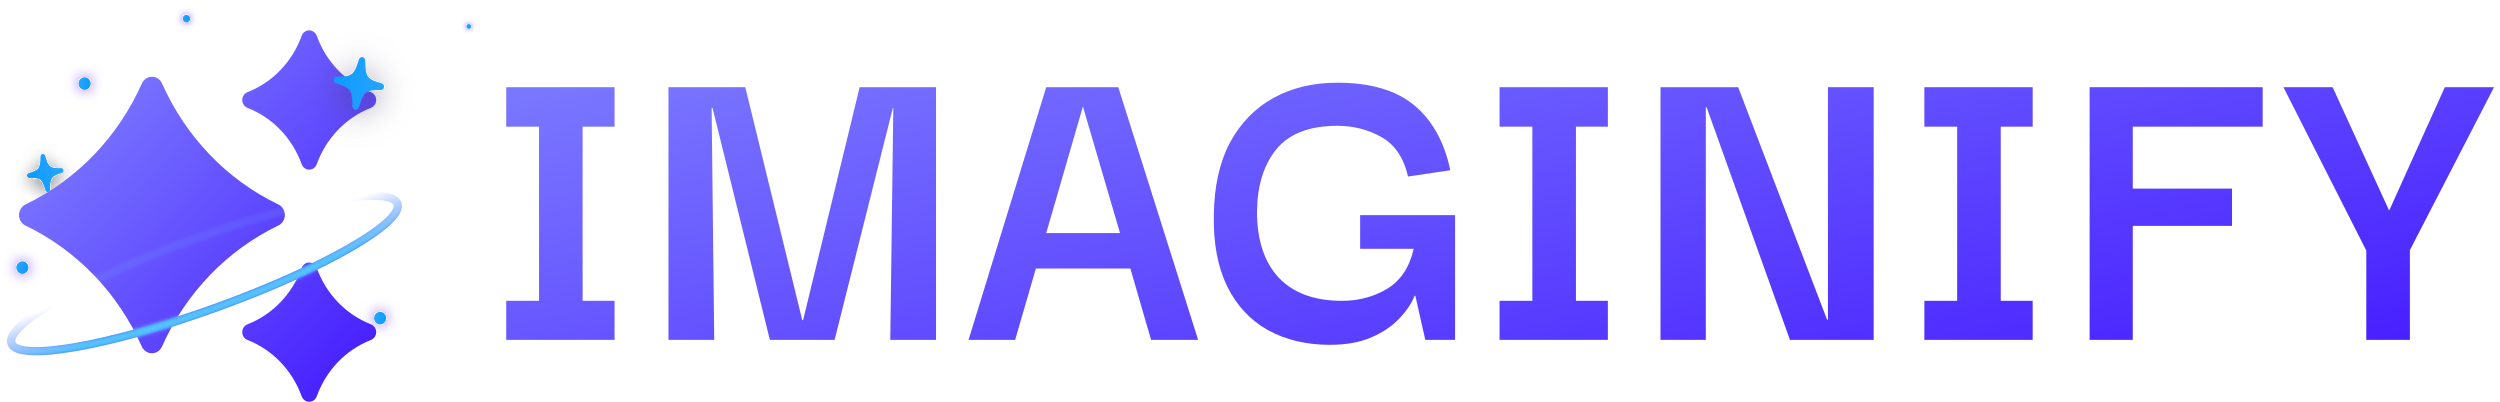
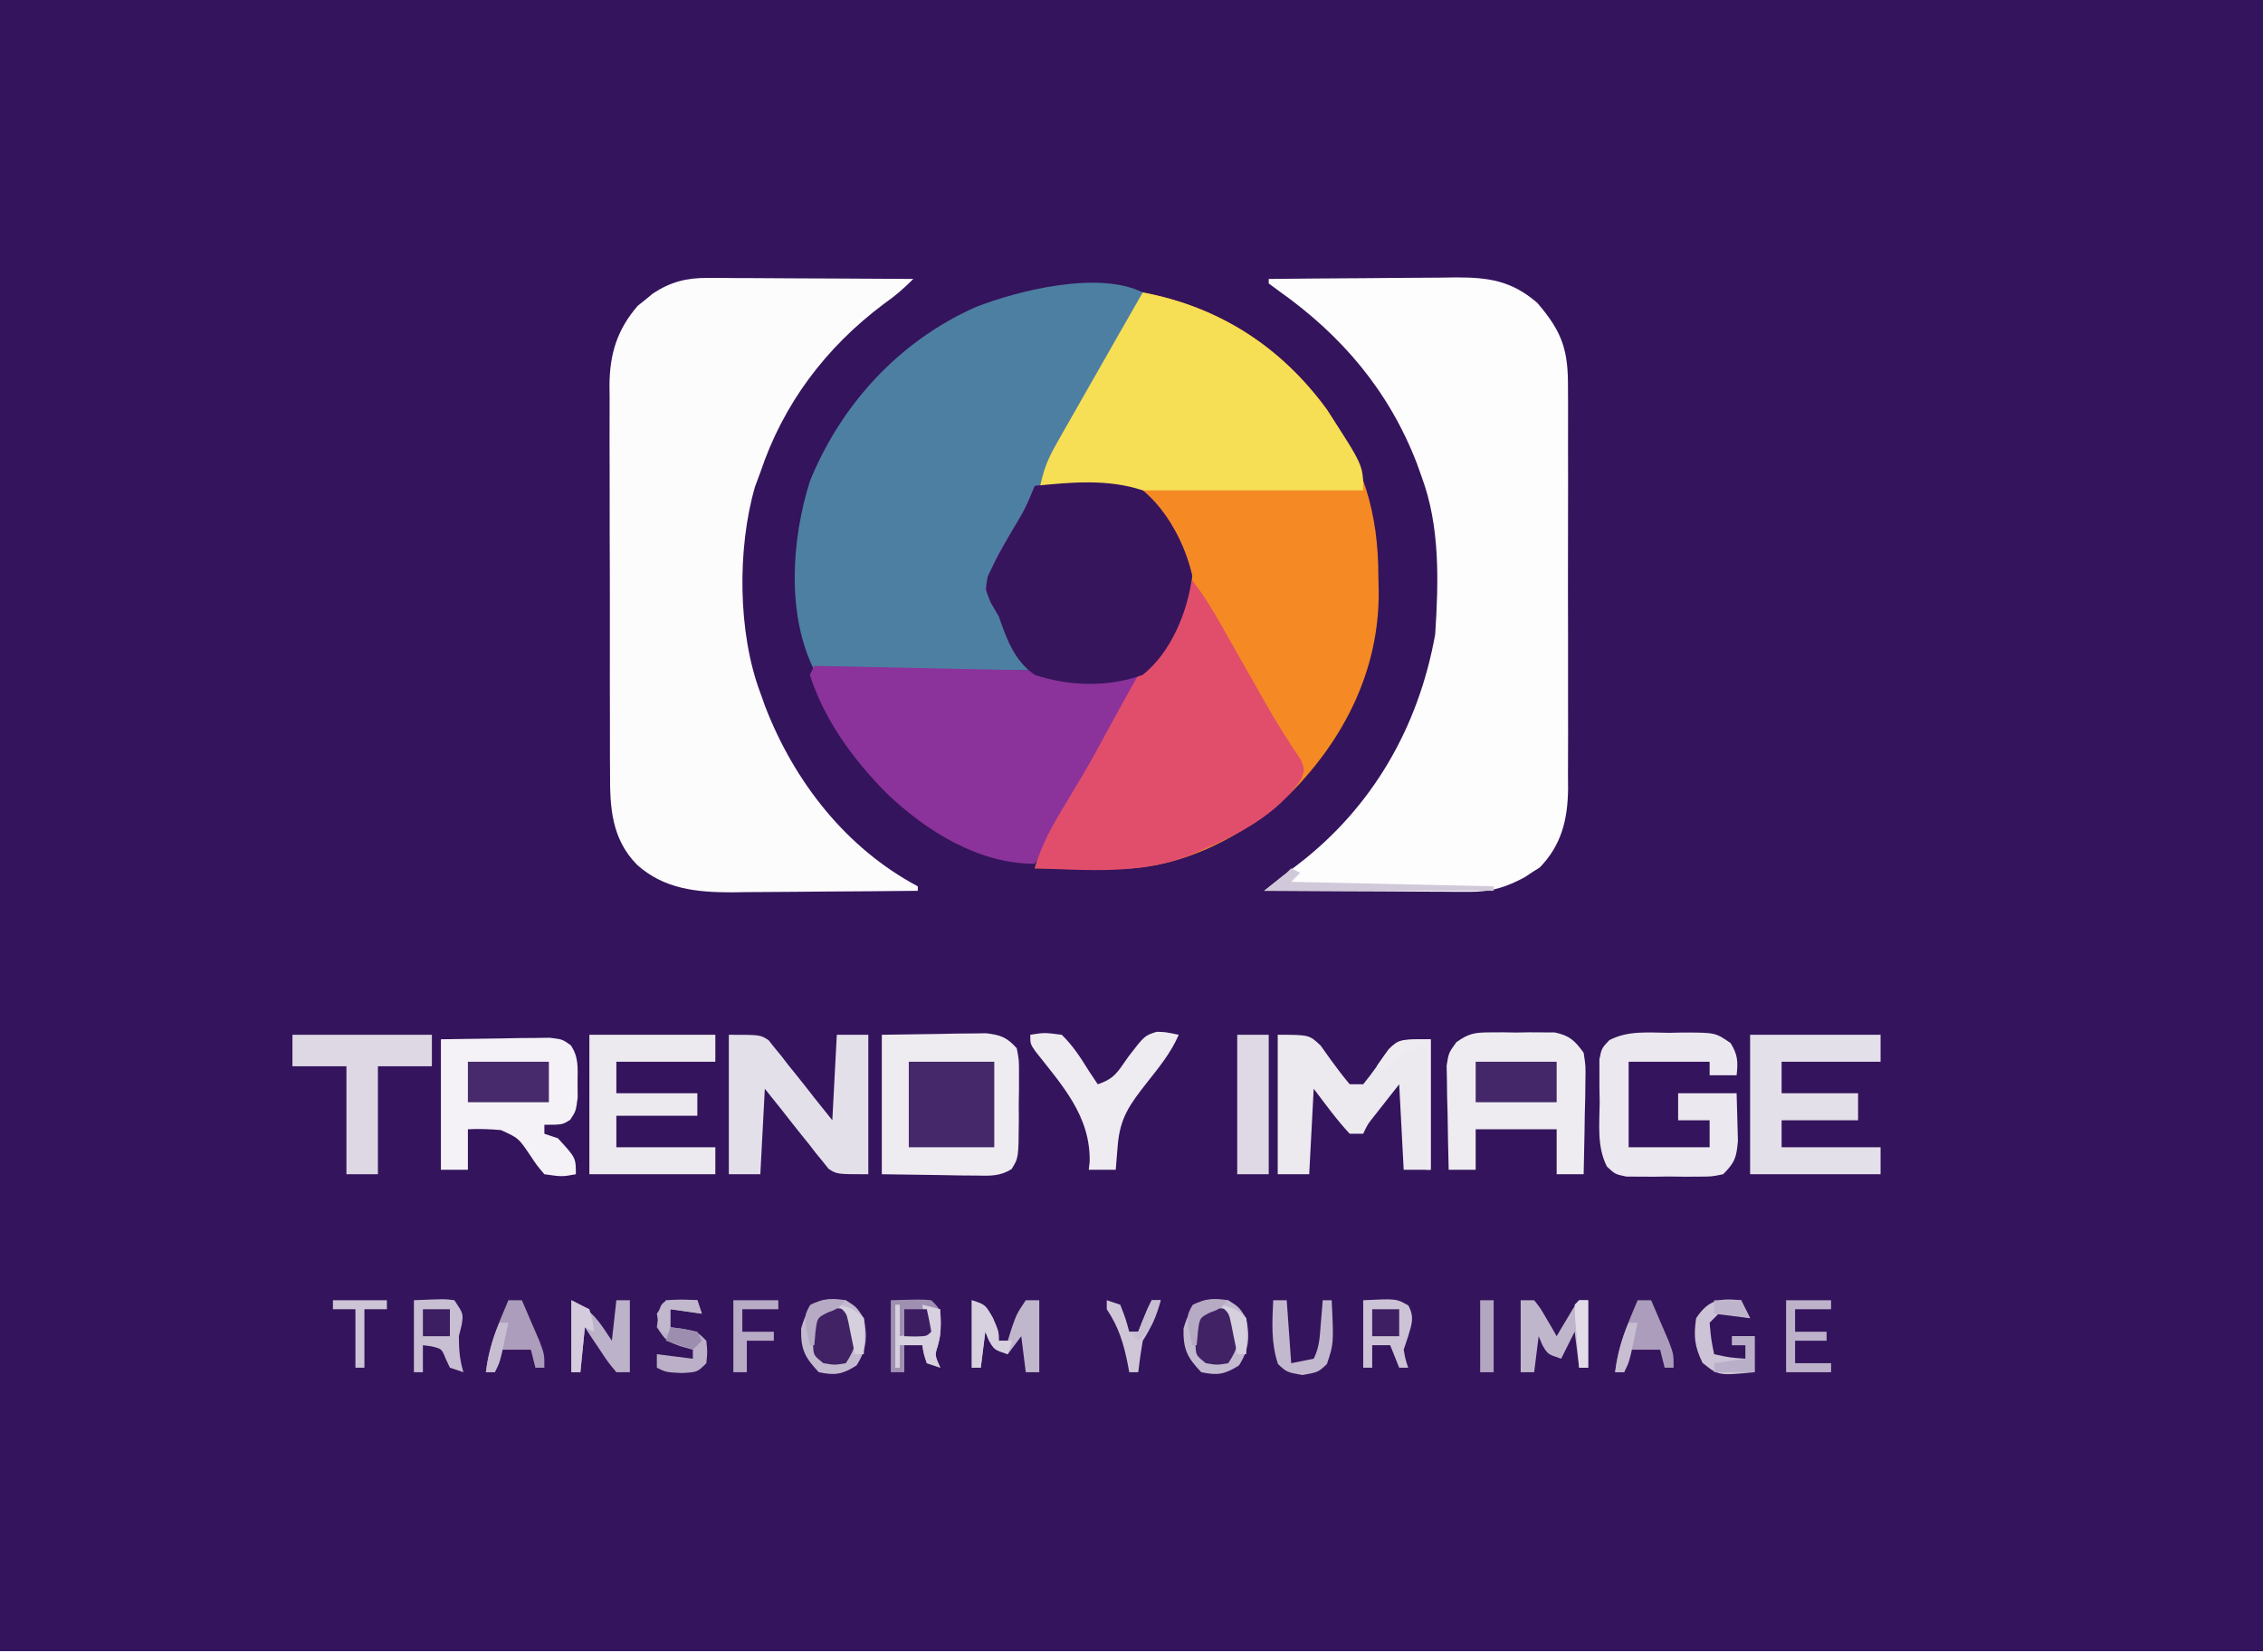
- <svg xmlns="http://www.w3.org/2000/svg" width="168" height="27" viewBox="0 0 168 27" fill="none">
-   <path d="M41.298 20.216V22.84H34.019V20.216H36.223V8.514H34.019V5.86H41.298V8.514H39.152V20.216H41.298ZM44.921 22.84V5.86H50.083L53.911 21.513H53.969L57.768 5.86H62.901V22.84H59.827L60.03 7.247H60.001L56.086 22.84H51.736L47.879 7.247H47.821L47.995 22.84H44.921ZM65.086 22.84L70.306 5.86H75.149L80.514 22.84H77.353L75.961 18.045H69.61L68.218 22.84H65.086ZM72.771 7.157L70.306 15.662H75.265L72.771 7.157ZM89.371 23.172C87.786 23.172 86.394 22.84 85.195 22.177C84.016 21.513 83.107 20.538 82.469 19.251C81.831 17.944 81.532 16.346 81.57 14.456C81.59 12.545 81.947 10.927 82.643 9.6C83.359 8.273 84.335 7.267 85.572 6.584C86.81 5.9 88.24 5.558 89.864 5.558C92.088 5.558 93.808 6.061 95.026 7.066C96.244 8.072 97.056 9.529 97.462 11.44L94.62 11.862C94.33 10.595 93.731 9.71 92.822 9.208C91.933 8.705 90.947 8.454 89.864 8.454C88.008 8.454 86.645 8.976 85.775 10.022C84.925 11.068 84.49 12.465 84.47 14.214C84.47 16.145 84.963 17.632 85.949 18.678C86.935 19.703 88.347 20.216 90.183 20.216C91.305 20.216 92.32 19.945 93.228 19.402C94.137 18.839 94.727 17.944 94.997 16.718H91.401V14.456H97.781V22.84H95.78L95.113 19.884H95.055C94.862 20.387 94.523 20.89 94.04 21.392C93.576 21.895 92.958 22.317 92.184 22.659C91.411 23.001 90.473 23.172 89.371 23.172ZM108.049 20.216V22.84H100.77V20.216H102.974V8.514H100.77V5.86H108.049V8.514H105.903V20.216H108.049ZM122.837 5.86H125.911V22.84H120.285L114.688 7.217H114.63V22.84H111.585V5.86H116.805L122.779 21.483H122.837V5.86ZM136.596 20.216V22.84H129.317V20.216H131.521V8.514H129.317V5.86H136.596V8.514H134.45V20.216H136.596ZM143.322 22.84H140.422V5.86H152.051V8.514H143.322V12.676H149.992V15.179H143.322V22.84ZM159.015 22.84V16.838L153.447 5.86H156.753L160.552 14.154L164.293 5.86H167.599L161.944 16.808V22.84H159.015Z" fill="url(#paint0_linear_2164_2166)" />
-   <g filter="url(#filter0_d_2164_2166)">
-     <path d="M31.499 1.941C31.585 1.941 31.655 1.868 31.655 1.778C31.655 1.688 31.585 1.615 31.499 1.615C31.412 1.615 31.342 1.688 31.342 1.778C31.342 1.868 31.412 1.941 31.499 1.941Z" fill="url(#paint1_linear_2164_2166)" />
-   </g>
-   <g filter="url(#filter1_d_2164_2166)">
-     <path d="M5.684 6.038C5.909 6.038 6.09 5.849 6.09 5.616C6.09 5.383 5.909 5.193 5.684 5.193C5.46 5.193 5.278 5.383 5.278 5.616C5.278 5.849 5.46 6.038 5.684 6.038Z" fill="url(#paint2_linear_2164_2166)" />
-   </g>
-   <g filter="url(#filter2_d_2164_2166)">
-     <path d="M1.502 18.406C1.726 18.406 1.908 18.217 1.908 17.984C1.908 17.751 1.726 17.562 1.502 17.562C1.278 17.562 1.096 17.751 1.096 17.984C1.096 18.217 1.278 18.406 1.502 18.406Z" fill="url(#paint3_linear_2164_2166)" />
-   </g>
-   <g filter="url(#filter3_d_2164_2166)">
-     <path d="M25.543 21.802C25.767 21.802 25.949 21.613 25.949 21.379C25.949 21.146 25.767 20.957 25.543 20.957C25.319 20.957 25.137 21.146 25.137 21.379C25.137 21.613 25.319 21.802 25.543 21.802Z" fill="url(#paint4_linear_2164_2166)" />
-   </g>
-   <g filter="url(#filter4_d_2164_2166)">
-     <path d="M6.528 14.652C6.614 14.652 6.684 14.579 6.684 14.489C6.684 14.399 6.614 14.326 6.528 14.326C6.441 14.326 6.371 14.399 6.371 14.489C6.371 14.579 6.441 14.652 6.528 14.652Z" fill="url(#paint5_linear_2164_2166)" />
-   </g>
-   <g filter="url(#filter5_d_2164_2166)">
-     <path d="M12.524 1.512C12.66 1.512 12.77 1.397 12.77 1.256C12.77 1.115 12.66 1 12.524 1C12.388 1 12.278 1.115 12.278 1.256C12.278 1.397 12.388 1.512 12.524 1.512Z" fill="url(#paint6_linear_2164_2166)" />
-   </g>
-   <g filter="url(#filter6_d_2164_2166)">
-     <path d="M3.228 12.906C3.148 12.919 3.073 12.868 3.049 12.783C2.828 12.029 2.711 11.937 1.985 11.965C1.902 11.967 1.828 11.906 1.816 11.823C1.804 11.739 1.856 11.659 1.936 11.634C2.63 11.42 2.705 11.316 2.722 10.526C2.724 10.438 2.779 10.367 2.857 10.354C2.939 10.342 3.012 10.393 3.038 10.477C3.257 11.231 3.374 11.322 4.099 11.295C4.185 11.293 4.257 11.352 4.269 11.438C4.281 11.521 4.231 11.6 4.149 11.626C3.454 11.842 3.38 11.945 3.365 12.735C3.361 12.824 3.305 12.894 3.228 12.906Z" fill="url(#paint7_linear_2164_2166)" />
-   </g>
-   <path d="M16.63 6.194C16.419 6.276 16.278 6.486 16.278 6.72C16.278 6.954 16.419 7.164 16.63 7.247C18.313 7.903 19.641 9.284 20.272 11.034C20.352 11.254 20.553 11.4 20.778 11.4C21.003 11.4 21.205 11.254 21.285 11.034C21.916 9.284 23.244 7.903 24.927 7.247C25.138 7.164 25.278 6.954 25.278 6.72C25.278 6.486 25.138 6.276 24.927 6.194C23.244 5.537 21.916 4.156 21.285 2.406C21.205 2.186 21.003 2.04 20.778 2.04C20.553 2.04 20.352 2.186 20.272 2.406C19.641 4.156 18.313 5.537 16.63 6.194ZM10.892 5.613C10.771 5.336 10.503 5.16 10.213 5.16C9.922 5.16 9.655 5.336 9.533 5.613C7.936 9.2 5.164 12.082 1.714 13.74C1.447 13.867 1.278 14.145 1.278 14.452C1.278 14.759 1.447 15.032 1.714 15.159C5.163 16.815 7.937 19.698 9.528 23.285C9.65 23.563 9.917 23.739 10.208 23.739C10.499 23.739 10.766 23.563 10.888 23.285C12.482 19.695 15.254 16.812 18.706 15.154C18.974 15.027 19.142 14.749 19.142 14.447C19.142 14.145 18.974 13.867 18.706 13.74C15.257 12.085 12.485 9.2 10.892 5.613ZM20.272 18.006C19.641 19.756 18.313 21.137 16.63 21.794C16.419 21.876 16.278 22.086 16.278 22.32C16.278 22.554 16.419 22.764 16.63 22.846C18.313 23.503 19.641 24.884 20.272 26.634C20.352 26.854 20.553 27 20.778 27C21.003 27 21.205 26.854 21.285 26.634C21.916 24.884 23.244 23.503 24.927 22.846C25.138 22.764 25.278 22.554 25.278 22.32C25.278 22.086 25.138 21.876 24.927 21.794C23.244 21.137 21.916 19.756 21.285 18.006C21.205 17.786 21.003 17.64 20.778 17.64C20.553 17.64 20.352 17.786 20.272 18.006Z" fill="url(#paint8_linear_2164_2166)" />
-   <path d="M12.972 16.086C5.808 18.673 0.343 21.799 0.766 23.067C1.19 24.334 7.341 23.264 14.505 20.677C21.669 18.089 27.133 14.964 26.71 13.696C26.287 12.428 20.136 13.498 12.972 16.086Z" stroke="url(#paint9_linear_2164_2166)" stroke-width="0.549" />
-   <g style="mix-blend-mode:screen" filter="url(#filter7_f_2164_2166)">
-     <path d="M12.972 16.085C5.808 18.673 0.343 21.799 0.766 23.066C1.19 24.334 7.341 23.264 14.505 20.677C21.669 18.089 27.133 14.963 26.71 13.696C26.287 12.428 20.136 13.498 12.972 16.085Z" stroke="url(#paint10_linear_2164_2166)" stroke-width="0.549" />
-   </g>
-   <g filter="url(#filter8_d_2164_2166)">
-     <path d="M23.872 7.362C23.762 7.345 23.683 7.247 23.684 7.126C23.679 6.038 23.559 5.869 22.591 5.606C22.479 5.575 22.405 5.463 22.421 5.348C22.437 5.232 22.536 5.149 22.652 5.148C23.65 5.152 23.789 5.046 24.113 4.009C24.149 3.894 24.248 3.823 24.357 3.839C24.469 3.856 24.547 3.954 24.549 4.076C24.551 5.161 24.67 5.33 25.637 5.593C25.752 5.627 25.825 5.735 25.808 5.853C25.793 5.968 25.696 6.051 25.577 6.051C24.577 6.05 24.441 6.155 24.119 7.192C24.08 7.308 23.979 7.378 23.872 7.362Z" fill="url(#paint11_linear_2164_2166)" />
-   </g>
-   <defs>
-     <filter id="filter0_d_2164_2166" x="31.001" y="1.274" width="0.996" height="1.009" filterUnits="userSpaceOnUse" color-interpolation-filters="sRGB">
-       <feFlood flood-opacity="0" result="BackgroundImageFix" />
-       <feColorMatrix in="SourceAlpha" type="matrix" values="0 0 0 0 0 0 0 0 0 0 0 0 0 0 0 0 0 0 127 0" result="hardAlpha" />
-       <feOffset />
-       <feGaussianBlur stdDeviation="0.171" />
-       <feComposite in2="hardAlpha" operator="out" />
-       <feColorMatrix type="matrix" values="0 0 0 0 0.592 0 0 0 0 0.392 0 0 0 0 1 0 0 0 1 0" />
-       <feBlend mode="normal" in2="BackgroundImageFix" result="effect1_dropShadow_2164_2166" />
-       <feBlend mode="normal" in="SourceGraphic" in2="effect1_dropShadow_2164_2166" result="shape" />
-     </filter>
-     <filter id="filter1_d_2164_2166" x="4.392" y="4.308" width="2.584" height="2.616" filterUnits="userSpaceOnUse" color-interpolation-filters="sRGB">
-       <feFlood flood-opacity="0" result="BackgroundImageFix" />
-       <feColorMatrix in="SourceAlpha" type="matrix" values="0 0 0 0 0 0 0 0 0 0 0 0 0 0 0 0 0 0 127 0" result="hardAlpha" />
-       <feOffset />
-       <feGaussianBlur stdDeviation="0.443" />
-       <feComposite in2="hardAlpha" operator="out" />
-       <feColorMatrix type="matrix" values="0 0 0 0 0.592 0 0 0 0 0.392 0 0 0 0 1 0 0 0 1 0" />
-       <feBlend mode="normal" in2="BackgroundImageFix" result="effect1_dropShadow_2164_2166" />
-       <feBlend mode="normal" in="SourceGraphic" in2="effect1_dropShadow_2164_2166" result="shape" />
-     </filter>
-     <filter id="filter2_d_2164_2166" x="0.21" y="16.676" width="2.584" height="2.616" filterUnits="userSpaceOnUse" color-interpolation-filters="sRGB">
-       <feFlood flood-opacity="0" result="BackgroundImageFix" />
-       <feColorMatrix in="SourceAlpha" type="matrix" values="0 0 0 0 0 0 0 0 0 0 0 0 0 0 0 0 0 0 127 0" result="hardAlpha" />
-       <feOffset />
-       <feGaussianBlur stdDeviation="0.443" />
-       <feComposite in2="hardAlpha" operator="out" />
-       <feColorMatrix type="matrix" values="0 0 0 0 0.592 0 0 0 0 0.392 0 0 0 0 1 0 0 0 1 0" />
-       <feBlend mode="normal" in2="BackgroundImageFix" result="effect1_dropShadow_2164_2166" />
-       <feBlend mode="normal" in="SourceGraphic" in2="effect1_dropShadow_2164_2166" result="shape" />
-     </filter>
-     <filter id="filter3_d_2164_2166" x="24.251" y="20.071" width="2.584" height="2.616" filterUnits="userSpaceOnUse" color-interpolation-filters="sRGB">
-       <feFlood flood-opacity="0" result="BackgroundImageFix" />
-       <feColorMatrix in="SourceAlpha" type="matrix" values="0 0 0 0 0 0 0 0 0 0 0 0 0 0 0 0 0 0 127 0" result="hardAlpha" />
-       <feOffset />
-       <feGaussianBlur stdDeviation="0.443" />
-       <feComposite in2="hardAlpha" operator="out" />
-       <feColorMatrix type="matrix" values="0 0 0 0 0.592 0 0 0 0 0.392 0 0 0 0 1 0 0 0 1 0" />
-       <feBlend mode="normal" in2="BackgroundImageFix" result="effect1_dropShadow_2164_2166" />
-       <feBlend mode="normal" in="SourceGraphic" in2="effect1_dropShadow_2164_2166" result="shape" />
-     </filter>
-     <filter id="filter4_d_2164_2166" x="6.03" y="13.984" width="0.996" height="1.009" filterUnits="userSpaceOnUse" color-interpolation-filters="sRGB">
-       <feFlood flood-opacity="0" result="BackgroundImageFix" />
-       <feColorMatrix in="SourceAlpha" type="matrix" values="0 0 0 0 0 0 0 0 0 0 0 0 0 0 0 0 0 0 127 0" result="hardAlpha" />
-       <feOffset />
-       <feGaussianBlur stdDeviation="0.171" />
-       <feComposite in2="hardAlpha" operator="out" />
-       <feColorMatrix type="matrix" values="0 0 0 0 0.592 0 0 0 0 0.392 0 0 0 0 1 0 0 0 1 0" />
-       <feBlend mode="normal" in2="BackgroundImageFix" result="effect1_dropShadow_2164_2166" />
-       <feBlend mode="normal" in="SourceGraphic" in2="effect1_dropShadow_2164_2166" result="shape" />
-     </filter>
-     <filter id="filter5_d_2164_2166" x="11.742" y="0.463" width="1.565" height="1.585" filterUnits="userSpaceOnUse" color-interpolation-filters="sRGB">
-       <feFlood flood-opacity="0" result="BackgroundImageFix" />
-       <feColorMatrix in="SourceAlpha" type="matrix" values="0 0 0 0 0 0 0 0 0 0 0 0 0 0 0 0 0 0 127 0" result="hardAlpha" />
-       <feOffset />
-       <feGaussianBlur stdDeviation="0.268" />
-       <feComposite in2="hardAlpha" operator="out" />
-       <feColorMatrix type="matrix" values="0 0 0 0 0.592 0 0 0 0 0.392 0 0 0 0 1 0 0 0 1 0" />
-       <feBlend mode="normal" in2="BackgroundImageFix" result="effect1_dropShadow_2164_2166" />
-       <feBlend mode="normal" in="SourceGraphic" in2="effect1_dropShadow_2164_2166" result="shape" />
-     </filter>
-     <filter id="filter6_d_2164_2166" x="0.732" y="9.553" width="4.62" height="4.719" filterUnits="userSpaceOnUse" color-interpolation-filters="sRGB">
-       <feFlood flood-opacity="0" result="BackgroundImageFix" />
-       <feColorMatrix in="SourceAlpha" type="matrix" values="0 0 0 0 0 0 0 0 0 0 0 0 0 0 0 0 0 0 127 0" result="hardAlpha" />
-       <feOffset dy="0.282" />
-       <feGaussianBlur stdDeviation="0.541" />
-       <feComposite in2="hardAlpha" operator="out" />
-       <feColorMatrix type="matrix" values="0 0 0 0 0.221 0 0 0 0 0.21 0 0 0 0 0.242 0 0 0 0.6 0" />
-       <feBlend mode="normal" in2="BackgroundImageFix" result="effect1_dropShadow_2164_2166" />
-       <feBlend mode="normal" in="SourceGraphic" in2="effect1_dropShadow_2164_2166" result="shape" />
-     </filter>
-     <filter id="filter7_f_2164_2166" x="0.216" y="12.631" width="27.044" height="11.499" filterUnits="userSpaceOnUse" color-interpolation-filters="sRGB">
-       <feFlood flood-opacity="0" result="BackgroundImageFix" />
-       <feBlend mode="normal" in="SourceGraphic" in2="BackgroundImageFix" result="shape" />
-       <feGaussianBlur stdDeviation="0.127" result="effect1_foregroundBlur_2164_2166" />
-     </filter>
-     <filter id="filter8_d_2164_2166" x="20.288" y="2.261" width="7.653" height="7.788" filterUnits="userSpaceOnUse" color-interpolation-filters="sRGB">
-       <feFlood flood-opacity="0" result="BackgroundImageFix" />
-       <feColorMatrix in="SourceAlpha" type="matrix" values="0 0 0 0 0 0 0 0 0 0 0 0 0 0 0 0 0 0 127 0" result="hardAlpha" />
-       <feOffset dy="0.555" />
-       <feGaussianBlur stdDeviation="1.065" />
-       <feComposite in2="hardAlpha" operator="out" />
-       <feColorMatrix type="matrix" values="0 0 0 0 0.297 0 0 0 0 0.244 0 0 0 0 0.404 0 0 0 0.6 0" />
-       <feBlend mode="normal" in2="BackgroundImageFix" result="effect1_dropShadow_2164_2166" />
-       <feBlend mode="normal" in="SourceGraphic" in2="effect1_dropShadow_2164_2166" result="shape" />
-     </filter>
-     <linearGradient id="paint0_linear_2164_2166" x1="32.279" y1="-4.2" x2="45.114" y2="53.252" gradientUnits="userSpaceOnUse">
-       <stop stop-color="#868CFF" />
-       <stop offset="1" stop-color="#4318FF" />
-     </linearGradient>
-     <linearGradient id="paint1_linear_2164_2166" x1="31.352" y1="1.761" x2="31.663" y2="1.768" gradientUnits="userSpaceOnUse">
-       <stop stop-color="#26A4FF" />
-       <stop offset="1" stop-color="#0D9AFF" />
-     </linearGradient>
-     <linearGradient id="paint2_linear_2164_2166" x1="5.302" y1="5.572" x2="6.11" y2="5.588" gradientUnits="userSpaceOnUse">
-       <stop stop-color="#26A4FF" />
-       <stop offset="1" stop-color="#0D9AFF" />
-     </linearGradient>
-     <linearGradient id="paint3_linear_2164_2166" x1="1.12" y1="17.94" x2="1.928" y2="17.957" gradientUnits="userSpaceOnUse">
-       <stop stop-color="#26A4FF" />
-       <stop offset="1" stop-color="#0D9AFF" />
-     </linearGradient>
-     <linearGradient id="paint4_linear_2164_2166" x1="25.161" y1="21.336" x2="25.968" y2="21.352" gradientUnits="userSpaceOnUse">
-       <stop stop-color="#26A4FF" />
-       <stop offset="1" stop-color="#0D9AFF" />
-     </linearGradient>
-     <linearGradient id="paint5_linear_2164_2166" x1="6.38" y1="14.472" x2="6.692" y2="14.478" gradientUnits="userSpaceOnUse">
-       <stop stop-color="#26A4FF" />
-       <stop offset="1" stop-color="#0D9AFF" />
-     </linearGradient>
-     <linearGradient id="paint6_linear_2164_2166" x1="12.293" y1="1.229" x2="12.782" y2="1.239" gradientUnits="userSpaceOnUse">
-       <stop stop-color="#26A4FF" />
-       <stop offset="1" stop-color="#0D9AFF" />
-     </linearGradient>
-     <linearGradient id="paint7_linear_2164_2166" x1="4.177" y1="11.317" x2="1.741" y2="11.721" gradientUnits="userSpaceOnUse">
-       <stop stop-color="#26A4FF" />
-       <stop offset="1" stop-color="#0D9AFF" />
-     </linearGradient>
-     <linearGradient id="paint8_linear_2164_2166" x1="1.278" y1="2.04" x2="26.219" y2="26.022" gradientUnits="userSpaceOnUse">
-       <stop stop-color="#868CFF" />
-       <stop offset="1" stop-color="#4318FF" />
-     </linearGradient>
-     <linearGradient id="paint9_linear_2164_2166" x1="1.183" y1="24.803" x2="0.114" y2="21.789" gradientUnits="userSpaceOnUse">
-       <stop stop-color="#3F5FFF" />
-       <stop offset="1" stop-color="#3F5FFF" stop-opacity="0" />
-     </linearGradient>
-     <linearGradient id="paint10_linear_2164_2166" x1="1.183" y1="24.802" x2="0.114" y2="21.789" gradientUnits="userSpaceOnUse">
-       <stop stop-color="#1DA0FF" />
-       <stop offset="1" stop-color="#199FFF" stop-opacity="0.13" />
-     </linearGradient>
-     <linearGradient id="paint11_linear_2164_2166" x1="25.733" y1="5.656" x2="22.352" y2="5.259" gradientUnits="userSpaceOnUse">
-       <stop stop-color="#26A4FF" />
-       <stop offset="1" stop-color="#0D9AFF" />
-     </linearGradient>
-   </defs>
+ <svg xmlns="http://www.w3.org/2000/svg" version="1.1" width="503" height="367">
+   <path d="M0 0 C165.99 0 331.98 0 503 0 C503 121.11 503 242.22 503 367 C337.01 367 171.02 367 0 367 C0 245.89 0 124.78 0 0 Z " fill="#34145C" transform="translate(0,0)" />
+   <path d="M0 0 C16.977 3.212 30.685 12.038 40.875 25.938 C48.926 38.299 52.359 48.559 52.375 63.188 C52.399 64.343 52.424 65.499 52.449 66.689 C52.507 83.928 44.824 99.235 32.805 111.344 C22.767 120.85 8.474 128.173 -5.641 128.098 C-6.711 128.094 -7.78 128.091 -8.883 128.088 C-9.994 128.08 -11.105 128.071 -12.25 128.062 C-13.94 128.056 -13.94 128.056 -15.664 128.049 C-18.443 128.037 -21.221 128.021 -24 128 C-22.508 122.721 -20.075 118.455 -17.25 113.812 C-16.339 112.29 -15.428 110.766 -14.52 109.242 C-13.863 108.143 -13.863 108.143 -13.194 107.022 C-11.224 103.685 -9.39 100.279 -7.555 96.867 C-5.591 93.246 -3.58 89.654 -1.562 86.062 C-1.182 85.381 -0.801 84.699 -0.408 83.997 C1.393 80.787 3.221 77.608 5.168 74.484 C6.137 72.914 6.137 72.914 7.125 71.312 C7.705 70.401 8.285 69.49 8.883 68.551 C10.287 65.345 10.195 64.28 9 61 C7.598 58.36 6.037 55.837 4.438 53.312 C0 46.249 0 46.249 0 44 C-7.59 44 -15.18 44 -23 44 C-22.119 39.595 -21.273 37.317 -19.121 33.535 C-18.533 32.494 -17.945 31.452 -17.338 30.379 C-16.711 29.284 -16.084 28.19 -15.438 27.062 C-14.489 25.389 -14.489 25.389 -13.521 23.682 C-11.687 20.451 -9.845 17.225 -8 14 C-7.097 12.414 -6.195 10.828 -5.293 9.242 C-3.537 6.157 -1.772 3.076 0 0 Z " fill="#F58A24" transform="translate(254,65)" />
+   <path d="M0 0 C1.021 0 2.041 0 3.093 0 C4.728 0.016 4.728 0.016 6.395 0.032 C7.52 0.035 8.645 0.037 9.804 0.04 C13.391 0.051 16.977 0.077 20.563 0.102 C22.997 0.112 25.432 0.121 27.866 0.129 C33.828 0.151 39.789 0.185 45.751 0.227 C43.674 2.344 41.619 4.09 39.188 5.79 C26.334 15.418 16.85 27.956 11.751 43.227 C11.359 44.279 10.967 45.331 10.563 46.415 C6.593 60.157 6.73 78.899 11.751 92.227 C12.279 93.706 12.279 93.706 12.817 95.215 C19.25 111.924 30.811 126.769 46.751 135.227 C46.751 135.557 46.751 135.887 46.751 136.227 C39.795 136.303 32.839 136.356 25.883 136.392 C23.519 136.407 21.156 136.427 18.792 136.453 C15.384 136.49 11.976 136.507 8.567 136.52 C7.52 136.536 6.473 136.551 5.394 136.567 C-2.408 136.569 -9.606 135.839 -15.624 130.477 C-21.346 124.655 -21.69 117.697 -21.653 110.012 C-21.66 109.01 -21.667 108.007 -21.674 106.974 C-21.692 103.674 -21.689 100.375 -21.683 97.075 C-21.687 94.772 -21.693 92.47 -21.699 90.167 C-21.708 85.346 -21.705 80.526 -21.695 75.705 C-21.684 69.537 -21.704 63.369 -21.733 57.201 C-21.752 52.448 -21.751 47.694 -21.746 42.94 C-21.745 40.667 -21.751 38.393 -21.764 36.119 C-21.779 32.936 -21.768 29.754 -21.751 26.571 C-21.761 25.638 -21.77 24.706 -21.78 23.745 C-21.702 16.809 -20.08 11.507 -15.503 6.204 C-14.945 5.758 -14.387 5.312 -13.812 4.852 C-13.256 4.391 -12.701 3.929 -12.128 3.454 C-8.185 0.879 -4.68 -0.023 0 0 Z " fill="#FCFCFD" transform="translate(157.2493,61.77295)" />
+   <path d="M0 0 C6.993 -0.076 13.985 -0.129 20.978 -0.165 C23.355 -0.18 25.732 -0.2 28.11 -0.226 C31.533 -0.263 34.956 -0.28 38.379 -0.293 C39.436 -0.308 40.494 -0.324 41.584 -0.34 C48.937 -0.342 53.952 0.377 59.688 5.312 C65.331 11.871 66.589 15.898 66.518 24.376 C66.525 25.408 66.532 26.44 66.539 27.503 C66.556 30.906 66.545 34.308 66.531 37.711 C66.534 40.082 66.538 42.453 66.543 44.825 C66.549 49.793 66.54 54.76 66.521 59.729 C66.499 66.086 66.512 72.443 66.536 78.801 C66.55 83.698 66.546 88.594 66.535 93.491 C66.533 95.835 66.536 98.178 66.545 100.522 C66.555 103.803 66.54 107.083 66.518 110.365 C66.526 111.327 66.534 112.289 66.542 113.281 C66.457 120.105 65.115 125.781 60.254 130.805 C59.417 131.334 59.417 131.334 58.562 131.875 C58.007 132.244 57.451 132.612 56.879 132.992 C52.779 135.191 49.42 136.25 44.751 136.227 C43.73 136.227 42.709 136.227 41.658 136.227 C40.023 136.211 40.023 136.211 38.355 136.195 C37.231 136.192 36.106 136.19 34.947 136.187 C31.36 136.176 27.774 136.15 24.188 136.125 C21.753 136.115 19.319 136.106 16.885 136.098 C10.923 136.076 4.962 136.042 -1 136 C1.479 134.008 3.957 132.032 6.508 130.133 C23.095 117.408 33.315 99.565 37 79 C37.756 67.332 38.115 55.073 34 44 C33.648 43.013 33.296 42.025 32.934 41.008 C26.717 24.881 16.265 12.583 2.273 2.68 C1.523 2.125 0.773 1.571 0 1 C0 0.67 0 0.34 0 0 Z " fill="#FDFDFD" transform="translate(282,62)" />
+   <path d="M0 0 C-1.598 5.836 -4.53 10.696 -7.562 15.875 C-8.65 17.756 -9.737 19.638 -10.824 21.52 C-11.631 22.911 -11.631 22.911 -12.455 24.331 C-17.781 33.53 -23.015 42.74 -27.641 52.316 C-29.322 55.636 -31.266 58.761 -33.312 61.867 C-34.357 65.107 -33.328 66.923 -32 70 C-30.84 72.11 -29.63 74.194 -28.375 76.25 C-25 81.788 -25 81.788 -25 84 C-40.84 84 -56.68 84 -73 84 C-79.221 71.558 -78.065 54.928 -74 42 C-67.043 24.839 -54.078 10.775 -37.125 3.25 C-27.606 -0.469 -9.762 -4.881 0 0 Z " fill="#4D7FA2" transform="translate(254,65)" />
+   <path d="M0 0 C7.935 -0.82 16.339 -1.596 24 1 C29.496 5.509 33.448 13.084 35 20 C34.622 23.517 33.6 26.09 31.812 29.117 C31.365 29.882 30.918 30.646 30.458 31.433 C29.736 32.642 29.736 32.642 29 33.875 C28.507 34.715 28.013 35.555 27.505 36.42 C24.811 40.996 22.07 45.542 19.314 50.081 C18.756 51 18.756 51 18.188 51.938 C17.818 52.546 17.448 53.155 17.067 53.782 C14.289 58.401 11.896 63.144 9.551 67.992 C6.698 73.525 3.337 78.749 0 84 C-12.504 84 -24.16 76.725 -32.968 68.28 C-40.369 60.808 -46.74 52.102 -50 42 C-49.67 41.34 -49.34 40.68 -49 40 C-33.16 40.33 -17.32 40.66 -1 41 C-4.3 35.06 -7.6 29.12 -11 23 C-8.752 16.256 -8.752 16.256 -7.09 13.457 C-6.74 12.858 -6.39 12.259 -6.029 11.643 C-5.669 11.039 -5.309 10.435 -4.938 9.812 C-2.111 5.081 -2.111 5.081 0 0 Z " fill="#8B339A" transform="translate(230,108)" />
+   <path d="M0 0 C17.033 3.222 30.762 12.085 40.938 26.062 C49 38.433 49 38.433 49 44 C25.24 44 1.48 44 -23 44 C-22.119 39.595 -21.273 37.317 -19.121 33.535 C-18.533 32.494 -17.945 31.452 -17.338 30.379 C-16.711 29.284 -16.084 28.19 -15.438 27.062 C-14.489 25.389 -14.489 25.389 -13.521 23.682 C-11.687 20.451 -9.845 17.225 -8 14 C-7.097 12.414 -6.195 10.828 -5.293 9.242 C-3.537 6.157 -1.772 3.076 0 0 Z " fill="#F6DE55" transform="translate(254,65)" />
+   <path d="M0 0 C2.543 3.218 4.562 6.598 6.582 10.164 C6.919 10.756 7.255 11.348 7.602 11.958 C8.675 13.846 9.744 15.735 10.812 17.625 C11.868 19.487 12.924 21.349 13.981 23.21 C14.67 24.424 15.357 25.638 16.041 26.854 C18.574 31.332 21.298 35.659 24.171 39.927 C25 42 25 42 24.257 44.151 C18.933 51.984 10.497 56.41 2 60 C1.072 60.415 0.144 60.83 -0.812 61.258 C-11.761 65.422 -23.475 64.366 -35 64 C-33.508 58.721 -31.075 54.455 -28.25 49.812 C-27.339 48.29 -26.428 46.766 -25.52 45.242 C-25.082 44.51 -24.645 43.777 -24.194 43.022 C-22.222 39.683 -20.388 36.274 -18.551 32.859 C-12.555 21.804 -6.256 10.91 0 0 Z " fill="#E14E6B" transform="translate(265,129)" />
+   <path d="M0 0 C7.935 -0.82 16.339 -1.596 24 1 C29.496 5.509 33.448 13.084 35 20 C34.001 27.921 30.345 36.95 24 42 C16.454 44.779 7.589 44.559 0 42 C-4.555 38.878 -6.233 34.054 -8 29 C-8.592 27.992 -9.183 26.984 -9.793 25.945 C-11 23 -11 23 -10.441 20.074 C-8.78 16.531 -6.941 13.171 -4.938 9.812 C-2.111 5.081 -2.111 5.081 0 0 Z " fill="#36155C" transform="translate(230,108)" />
+   <path d="M0 0 C6.311 -0.093 6.311 -0.093 12.75 -0.188 C14.731 -0.228 14.731 -0.228 16.753 -0.27 C18.322 -0.282 18.322 -0.282 19.922 -0.293 C20.99 -0.309 22.058 -0.324 23.159 -0.341 C26.44 0.053 27.79 0.543 30 3 C30.502 5.588 30.502 5.588 30.496 8.656 C30.497 9.761 30.497 10.866 30.498 12.004 C30.478 13.158 30.458 14.311 30.438 15.5 C30.445 16.654 30.452 17.807 30.459 18.996 C30.396 27.363 30.396 27.363 28.86 29.835 C26.139 31.539 23.991 31.338 20.801 31.293 C19.167 31.282 19.167 31.282 17.501 31.27 C16.119 31.243 14.737 31.216 13.312 31.188 C8.919 31.126 4.526 31.064 0 31 C0 20.77 0 10.54 0 0 Z " fill="#EEEBF1" transform="translate(196,230)" />
+   <path d="M0 0 C0.962 -0.005 1.923 -0.01 2.914 -0.016 C3.912 -0 4.91 0.015 5.938 0.031 C6.935 0.016 7.933 0 8.961 -0.016 C9.923 -0.01 10.884 -0.005 11.875 0 C13.188 0.007 13.188 0.007 14.527 0.014 C17.817 0.72 18.974 1.818 20.938 4.531 C21.392 7.464 21.392 7.464 21.328 10.828 C21.309 12.636 21.309 12.636 21.289 14.48 C21.256 15.735 21.222 16.989 21.188 18.281 C21.169 19.551 21.151 20.821 21.133 22.129 C21.086 25.264 21.02 28.397 20.938 31.531 C18.957 31.531 16.977 31.531 14.938 31.531 C14.938 28.231 14.938 24.931 14.938 21.531 C8.998 21.531 3.058 21.531 -3.062 21.531 C-3.062 24.501 -3.062 27.471 -3.062 30.531 C-5.043 30.531 -7.022 30.531 -9.062 30.531 C-9.179 26.281 -9.25 22.032 -9.312 17.781 C-9.346 16.575 -9.38 15.368 -9.414 14.125 C-9.427 12.965 -9.44 11.805 -9.453 10.609 C-9.474 9.541 -9.495 8.473 -9.517 7.372 C-9.062 4.531 -9.062 4.531 -7.354 2.185 C-4.658 0.24 -3.295 0.017 0 0 Z " fill="#EEECF1" transform="translate(331.0625,229.4688)" />
+   <path d="M0 0 C4.393 -0.062 8.786 -0.124 13.312 -0.188 C15.386 -0.228 15.386 -0.228 17.501 -0.27 C18.59 -0.278 19.679 -0.285 20.801 -0.293 C21.916 -0.309 23.032 -0.324 24.181 -0.341 C27 0 27 0 28.863 1.329 C30.66 3.97 30.396 6.356 30.375 9.5 C30.383 10.645 30.39 11.789 30.398 12.969 C30 16 30 16 28.727 17.906 C27 19 27 19 23 19 C23 19.66 23 20.32 23 21 C23.99 21.33 24.98 21.66 26 22 C30 26.343 30 26.343 30 30 C26.938 30.562 26.938 30.562 23 30 C21.328 28.031 21.328 28.031 19.688 25.562 C17.22 21.939 17.22 21.939 13.336 20.18 C10.859 19.963 8.482 19.875 6 20 C6 22.97 6 25.94 6 29 C4.02 29 2.04 29 0 29 C0 19.43 0 9.86 0 0 Z " fill="#F4F2F6" transform="translate(98,231)" />
+   <path d="M0 0 C7 0 7 0 8.833 1.206 C9.273 1.761 9.714 2.315 10.168 2.887 C10.919 3.8 10.919 3.8 11.686 4.732 C12.181 5.378 12.677 6.023 13.188 6.688 C13.695 7.313 14.202 7.939 14.725 8.584 C16.17 10.374 17.585 12.185 19 14 C20.32 15.65 21.64 17.3 23 19 C23.33 12.73 23.66 6.46 24 0 C26.31 0 28.62 0 31 0 C31 10.23 31 20.46 31 31 C24 31 24 31 22.167 29.794 C21.727 29.239 21.286 28.685 20.832 28.113 C20.081 27.2 20.081 27.2 19.314 26.268 C18.819 25.622 18.323 24.977 17.812 24.312 C17.305 23.687 16.798 23.061 16.275 22.416 C14.83 20.626 13.415 18.815 12 17 C10.68 15.35 9.36 13.7 8 12 C7.67 18.27 7.34 24.54 7 31 C4.69 31 2.38 31 0 31 C0 20.77 0 10.54 0 0 Z " fill="#E4E0EA" transform="translate(162,230)" />
+   <path d="M0 0 C7 0 7 0 9.547 2.406 C10.637 3.938 10.637 3.938 11.75 5.5 C13.107 7.378 14.512 9.224 16 11 C16.99 11 17.98 11 19 11 C21.056 8.497 22.845 5.862 24.672 3.188 C27 1 27 1 34 1 C34 10.57 34 20.14 34 30 C32.02 30 30.04 30 28 30 C27.505 20.595 27.505 20.595 27 11 C25.866 12.444 24.731 13.887 23.562 15.375 C22.924 16.187 22.286 16.999 21.629 17.836 C19.978 19.894 19.978 19.894 19 22 C18.01 22 17.02 22 16 22 C13.068 18.861 10.608 15.421 8 12 C7.67 18.27 7.34 24.54 7 31 C4.69 31 2.38 31 0 31 C0 20.77 0 10.54 0 0 Z " fill="#ECE9EF" transform="translate(284,230)" />
+   <path d="M0 0 C9.57 0 19.14 0 29 0 C29 1.98 29 3.96 29 6 C21.74 6 14.48 6 7 6 C7 8.31 7 10.62 7 13 C12.61 13 18.22 13 24 13 C24 14.98 24 16.96 24 19 C18.39 19 12.78 19 7 19 C7 20.98 7 22.96 7 25 C14.26 25 21.52 25 29 25 C29 26.98 29 28.96 29 31 C19.43 31 9.86 31 0 31 C0 20.77 0 10.54 0 0 Z " fill="#E4E0EA" transform="translate(389,230)" />
+   <path d="M0 0 C0.998 -0.02 1.995 -0.04 3.023 -0.061 C10.29 -0.056 10.29 -0.056 13.672 2.293 C15.27 4.873 15.332 6.454 15 9.438 C13.02 9.438 11.04 9.438 9 9.438 C9 8.447 9 7.457 9 6.438 C3.06 6.438 -2.88 6.438 -9 6.438 C-9 12.707 -9 18.977 -9 25.438 C-3.06 25.438 2.88 25.438 9 25.438 C9 23.457 9 21.477 9 19.438 C6.69 19.438 4.38 19.438 2 19.438 C2 17.457 2 15.477 2 13.438 C6.29 13.438 10.58 13.438 15 13.438 C15.081 15.687 15.139 17.937 15.188 20.188 C15.24 22.067 15.24 22.067 15.293 23.984 C14.975 27.733 14.611 28.832 12 31.438 C9.504 31.955 9.504 31.955 6.562 31.969 C5.503 31.974 4.443 31.979 3.352 31.984 C2.246 31.969 1.14 31.953 0 31.938 C-1.106 31.953 -2.212 31.968 -3.352 31.984 C-4.411 31.979 -5.471 31.974 -6.562 31.969 C-8.018 31.962 -8.018 31.962 -9.504 31.955 C-12 31.438 -12 31.438 -13.813 29.75 C-16.109 25.277 -15.469 20.3 -15.438 15.375 C-15.457 14.273 -15.477 13.172 -15.498 12.037 C-15.497 10.454 -15.497 10.454 -15.496 8.84 C-15.498 7.876 -15.5 6.911 -15.502 5.918 C-15 3.438 -15 3.438 -13.285 1.627 C-9.088 -0.557 -4.637 -0.033 0 0 Z " fill="#EBE8EF" transform="translate(371,229.5625)" />
+   <path d="M0 0 C9.24 0 18.48 0 28 0 C28 1.98 28 3.96 28 6 C20.74 6 13.48 6 6 6 C6 8.31 6 10.62 6 13 C11.94 13 17.88 13 24 13 C24 14.65 24 16.3 24 18 C18.06 18 12.12 18 6 18 C6 20.31 6 22.62 6 25 C13.26 25 20.52 25 28 25 C28 26.98 28 28.96 28 31 C18.76 31 9.52 31 0 31 C0 20.77 0 10.54 0 0 Z " fill="#ECE9EF" transform="translate(131,230)" />
+   <path d="M0 0 C10.23 0 20.46 0 31 0 C31 2.31 31 4.62 31 7 C27.04 7 23.08 7 19 7 C19 14.92 19 22.84 19 31 C16.69 31 14.38 31 12 31 C12 23.08 12 15.16 12 7 C8.04 7 4.08 7 0 7 C0 4.69 0 2.38 0 0 Z " fill="#DDD8E4" transform="translate(65,230)" />
+   <path d="M0 0 C6.27 0 12.54 0 19 0 C19 6.27 19 12.54 19 19 C12.73 19 6.46 19 0 19 C0 12.73 0 6.46 0 0 Z " fill="#45286A" transform="translate(202,236)" />
+   <path d="M0 0 C3.125 -0.5 3.125 -0.5 7 0 C9.459 2.382 11.208 5.098 13 8 C13.99 9.485 13.99 9.485 15 11 C18.794 9.735 19.477 8.17 21.75 4.938 C25.395 0.192 25.395 0.192 28.078 -0.66 C30 -0.625 30 -0.625 33 0 C31.278 3.994 28.611 7.237 25.938 10.625 C22.133 15.47 19.945 18.396 19.438 24.625 C19.354 25.628 19.27 26.631 19.184 27.664 C19.093 28.82 19.093 28.82 19 30 C17.02 30 15.04 30 13 30 C13.067 29.403 13.134 28.806 13.203 28.191 C13.385 18.013 7.081 11.243 1.086 3.613 C0 2 0 2 0 0 Z " fill="#EEEBF1" transform="translate(229,230)" />
+   <path d="M0 0 C2.31 0 4.62 0 7 0 C7 10.23 7 20.46 7 31 C4.69 31 2.38 31 0 31 C0 20.77 0 10.54 0 0 Z " fill="#DED9E5" transform="translate(275,230)" />
+   <path d="M0 0 C2.375 1.5 2.375 1.5 4 4 C4.818 8.071 4.654 10.994 2.375 14.5 C-0.767 16.484 -2.355 16.759 -6 16 C-9.155 12.683 -10.015 10.912 -9.938 6.312 C-8.278 0.447 -6.14 -0.877 0 0 Z " fill="#402265" transform="translate(273,289)" />
+   <path d="M0 0 C2.375 1.5 2.375 1.5 4 4 C4.818 8.071 4.654 10.994 2.375 14.5 C-0.767 16.484 -2.355 16.759 -6 16 C-9.155 12.683 -10.015 10.912 -9.938 6.312 C-8.278 0.447 -6.14 -0.877 0 0 Z " fill="#402265" transform="translate(188,289)" />
+   <path d="M0 0 C5.94 0 11.88 0 18 0 C18 2.97 18 5.94 18 9 C12.06 9 6.12 9 0 9 C0 6.03 0 3.06 0 0 Z " fill="#442769" transform="translate(328,236)" />
+   <path d="M0 0 C5.94 0 11.88 0 18 0 C18 2.97 18 5.94 18 9 C12.06 9 6.12 9 0 9 C0 6.03 0 3.06 0 0 Z " fill="#472A6B" transform="translate(104,236)" />
+   <path d="M0 0 C6.836 -0.195 6.836 -0.195 9 0 C11 2 11 2 11.188 4.875 C11 8 11 8 10.438 10.188 C9.778 12.218 9.778 12.218 11 15 C10.01 14.67 9.02 14.34 8 14 C7.312 11.938 7.312 11.938 7 10 C5.68 10 4.36 10 3 10 C3 11.98 3 13.96 3 16 C2.01 16 1.02 16 0 16 C0 10.72 0 5.44 0 0 Z " fill="#9F90B2" transform="translate(198,289)" />
+   <path d="M0 0 C6.836 -0.293 6.836 -0.293 9 0 C11 3 11 3 10.625 5.438 C10.419 6.283 10.213 7.129 10 8 C10 11.113 10.174 13.108 11 16 C10.01 15.67 9.02 15.34 8 15 C7.691 14.34 7.381 13.68 7.062 13 C6.18 10.794 6.18 10.794 3.875 10.25 C3.256 10.168 2.638 10.085 2 10 C2 11.98 2 13.96 2 16 C1.34 16 0.68 16 0 16 C0 10.72 0 5.44 0 0 Z " fill="#C8BFD3" transform="translate(92,289)" />
+   <path d="M0 0 C0.99 0 1.98 0 3 0 C4.387 1.75 4.387 1.75 5.688 4 C6.124 4.742 6.561 5.485 7.012 6.25 C7.338 6.827 7.664 7.405 8 8 C8.338 7.423 8.675 6.845 9.023 6.25 C9.469 5.508 9.915 4.765 10.375 4 C10.816 3.257 11.257 2.515 11.711 1.75 C12.349 0.884 12.349 0.884 13 0 C13.66 0 14.32 0 15 0 C15 4.95 15 9.9 15 15 C14.34 15 13.68 15 13 15 C12.67 12.36 12.34 9.72 12 7 C11.01 8.98 10.02 10.96 9 13 C6 12 6 12 4.812 9.938 C4.544 9.298 4.276 8.659 4 8 C3.67 10.64 3.34 13.28 3 16 C2.01 16 1.02 16 0 16 C0 10.72 0 5.44 0 0 Z " fill="#C0B6CC" transform="translate(338,289)" />
+   <path d="M0 0 C7.37 -0.362 7.37 -0.362 10.062 1.188 C11.402 3.777 10.822 5.261 10 8 C9.67 8.99 9.34 9.98 9 11 C9.389 13.143 9.389 13.143 10 15 C9.34 15 8.68 15 8 15 C7.34 13.35 6.68 11.7 6 10 C4.68 10 3.36 10 2 10 C2 11.65 2 13.3 2 15 C1.34 15 0.68 15 0 15 C0 10.05 0 5.1 0 0 Z " fill="#CCC3D6" transform="translate(303,289)" />
+   <path d="M0 0 C3 1 3 1 4.688 3.938 C6 7 6 7 6 9 C6.66 9 7.32 9 8 9 C8.289 8.072 8.578 7.144 8.875 6.188 C10 3 10 3 12 0 C12.99 0 13.98 0 15 0 C15 5.28 15 10.56 15 16 C14.01 16 13.02 16 12 16 C11.67 13.36 11.34 10.72 11 8 C10.01 9.32 9.02 10.64 8 12 C5 11 5 11 3.812 8.938 C3.544 8.298 3.276 7.659 3 7 C2.67 9.64 2.34 12.28 2 15 C1.34 15 0.68 15 0 15 C0 10.05 0 5.1 0 0 Z " fill="#C1B7CD" transform="translate(216,289)" />
+   <path d="M0 0 C4.887 2.444 6.027 4.541 9 9 C9.33 6.03 9.66 3.06 10 0 C10.99 0 11.98 0 13 0 C13 5.28 13 10.56 13 16 C12.01 16 11.02 16 10 16 C8.176 13.812 8.176 13.812 6.312 11 C5.69 10.072 5.067 9.144 4.426 8.188 C3.955 7.466 3.485 6.744 3 6 C2.67 9.3 2.34 12.6 2 16 C1.34 16 0.68 16 0 16 C0 10.72 0 5.44 0 0 Z " fill="#BCB2C9" transform="translate(127,289)" />
+   <path d="M0 0 C0.99 0 1.98 0 3 0 C3.84 1.935 4.672 3.873 5.5 5.812 C5.964 6.891 6.428 7.97 6.906 9.082 C8 12 8 12 8 15 C7.34 15 6.68 15 6 15 C5.67 13.68 5.34 12.36 5 11 C2.69 11 0.38 11 -2 11 C-2.33 12.65 -2.66 14.3 -3 16 C-3.66 16 -4.32 16 -5 16 C-4.394 10.24 -2.243 5.28 0 0 Z " fill="#AB9DBB" transform="translate(364,289)" />
+   <path d="M0 0 C0.99 0 1.98 0 3 0 C3.84 1.935 4.672 3.873 5.5 5.812 C5.964 6.891 6.428 7.97 6.906 9.082 C8 12 8 12 8 15 C7.34 15 6.68 15 6 15 C5.67 13.68 5.34 12.36 5 11 C2.69 11 0.38 11 -2 11 C-2.33 12.65 -2.66 14.3 -3 16 C-3.66 16 -4.32 16 -5 16 C-4.394 10.24 -2.243 5.28 0 0 Z " fill="#AB9DBB" transform="translate(113,289)" />
+   <path d="M0 0 C1.134 0.021 2.269 0.041 3.438 0.062 C3.768 1.052 4.098 2.042 4.438 3.062 C2.127 2.732 -0.182 2.402 -2.562 2.062 C-2.562 3.382 -2.562 4.702 -2.562 6.062 C-1.614 6.186 -0.665 6.31 0.312 6.438 C3.438 7.062 3.438 7.062 5.438 9.062 C5.688 11.562 5.688 11.562 5.438 14.062 C3.438 16.062 3.438 16.062 -0.062 16.25 C-3.562 16.062 -3.562 16.062 -5.562 15.062 C-5.562 14.072 -5.562 13.082 -5.562 12.062 C-2.922 12.393 -0.282 12.723 2.438 13.062 C2.438 12.402 2.438 11.742 2.438 11.062 C1.489 10.794 0.54 10.526 -0.438 10.25 C-3.562 9.062 -3.562 9.062 -5.562 6.062 C-4.851 0.085 -4.851 0.085 0 0 Z " fill="#BBB0C8" transform="translate(151.5625,288.9375)" />
+   <path d="M0 0 C0.66 1.32 1.32 2.64 2 4 C0.886 3.794 -0.228 3.587 -1.375 3.375 C-2.571 3.251 -3.768 3.127 -5 3 C-5.66 3.66 -6.32 4.32 -7 5 C-6.677 8.597 -6.677 8.597 -6 12 C-2.529 12.75 -2.529 12.75 1 13 C1 12.01 1 11.02 1 10 C0.01 10 -0.98 10 -2 10 C-2 9.34 -2 8.68 -2 8 C-0.35 8 1.3 8 3 8 C3 10.64 3 13.28 3 16 C-5.04 16.773 -5.04 16.773 -8.562 13.938 C-10.356 10.272 -10.587 8.034 -10 4 C-7.211 -0.184 -4.857 -0.442 0 0 Z " fill="#CCC4D6" transform="translate(387,289)" />
+   <path d="M0 0 C2.375 1.5 2.375 1.5 4 4 C4.818 8.071 4.654 10.994 2.375 14.5 C-0.767 16.484 -2.355 16.759 -6 16 C-9.155 12.683 -10.015 10.912 -9.938 6.312 C-8.278 0.447 -6.14 -0.877 0 0 Z M-7 4 C-7.318 5.91 -7.318 5.91 -7.25 8 C-7.255 8.701 -7.26 9.402 -7.266 10.125 C-7.157 12.244 -7.157 12.244 -5 14 C-2.5 14.417 -2.5 14.417 0 14 C2.313 10.53 2.34 9.075 2 5 C1.34 4.01 0.68 3.02 0 2 C-3.458 1.568 -4.48 1.48 -7 4 Z " fill="#C3BACF" transform="translate(273,289)" />
+   <path d="M0 0 C2.375 1.5 2.375 1.5 4 4 C4.818 8.071 4.654 10.994 2.375 14.5 C-0.767 16.484 -2.355 16.759 -6 16 C-9.155 12.683 -10.015 10.912 -9.938 6.312 C-8.278 0.447 -6.14 -0.877 0 0 Z M-7 4 C-7.318 5.91 -7.318 5.91 -7.25 8 C-7.255 8.701 -7.26 9.402 -7.266 10.125 C-7.157 12.244 -7.157 12.244 -5 14 C-2.5 14.417 -2.5 14.417 0 14 C2.313 10.53 2.34 9.075 2 5 C1.34 4.01 0.68 3.02 0 2 C-3.458 1.568 -4.48 1.48 -7 4 Z " fill="#C3BACF" transform="translate(188,289)" />
+   <path d="M0 0 C0.99 0 1.98 0 3 0 C3.33 4.62 3.66 9.24 4 14 C5.65 13.67 7.3 13.34 9 13 C10.284 10.431 10.33 8.234 10.562 5.375 C10.646 4.372 10.73 3.369 10.816 2.336 C10.877 1.565 10.938 0.794 11 0 C11.66 0 12.32 0 13 0 C13.456 9.633 13.456 9.633 11.938 14.188 C10 16 10 16 6.5 16.625 C3 16 3 16 1.062 14.188 C-0.509 9.474 -0.233 4.924 0 0 Z " fill="#C3B9CE" transform="translate(283,289)" />
+   <path d="M0 0 C3.3 0 6.6 0 10 0 C10 0.66 10 1.32 10 2 C7.36 2 4.72 2 2 2 C2 3.65 2 5.3 2 7 C4.31 7 6.62 7 9 7 C9 7.66 9 8.32 9 9 C6.69 9 4.38 9 2 9 C2 10.65 2 12.3 2 14 C4.64 14 7.28 14 10 14 C10 14.66 10 15.32 10 16 C6.7 16 3.4 16 0 16 C0 10.72 0 5.44 0 0 Z " fill="#BDB2CA" transform="translate(397,289)" />
+   <path d="M0 0 C3.3 0 6.6 0 10 0 C10 0.66 10 1.32 10 2 C7.36 2 4.72 2 2 2 C2 3.65 2 5.3 2 7 C4.31 7 6.62 7 9 7 C9 7.66 9 8.32 9 9 C7.02 9 5.04 9 3 9 C3 11.31 3 13.62 3 16 C2.01 16 1.02 16 0 16 C0 10.72 0 5.44 0 0 Z " fill="#B7ABC5" transform="translate(163,289)" />
+   <path d="M0 0 C0.66 0.33 1.32 0.66 2 1 C1.34 1.66 0.68 2.32 0 3 C14.85 3.33 29.7 3.66 45 4 C45 4.33 45 4.66 45 5 C28.17 5 11.34 5 -6 5 C-4.35 3.68 -2.7 2.36 -1 1 C-0.67 0.67 -0.34 0.34 0 0 Z " fill="#D1C9D9" transform="translate(287,193)" />
+   <path d="M0 0 C0.33 0 0.66 0 1 0 C1 2.31 1 4.62 1 7 C2.98 6.67 4.96 6.34 7 6 C6.67 4.02 6.34 2.04 6 0 C7.32 0.33 8.64 0.66 10 1 C10.125 6.513 10.125 6.513 9.438 9.188 C8.778 11.218 8.778 11.218 10 14 C9.01 13.67 8.02 13.34 7 13 C6.312 10.938 6.312 10.938 6 9 C4.35 9 2.7 9 1 9 C1 10.65 1 12.3 1 14 C0.67 14 0.34 14 0 14 C0 9.38 0 4.76 0 0 Z " fill="#D7D0DE" transform="translate(199,290)" />
+   <path d="M0 0 C0.99 0.33 1.98 0.66 3 1 C4.188 4.062 4.188 4.062 5 7 C5.66 7 6.32 7 7 7 C7.309 6.216 7.619 5.433 7.938 4.625 C9 2 9 2 10 0 C10.66 0 11.32 0 12 0 C10.941 3.403 9.991 6.014 8 9 C7.606 11.324 7.265 13.658 7 16 C6.34 16 5.68 16 5 16 C4.89 15.408 4.781 14.817 4.668 14.207 C3.732 9.543 2.673 6.009 0 2 C0 1.34 0 0.68 0 0 Z " fill="#CFC7D8" transform="translate(246,289)" />
+   <path d="M0 0 C3 1 3 1 4.688 3.938 C6 7 6 7 6 9 C6.99 9 7.98 9 9 9 C8.67 9.99 8.34 10.98 8 12 C5 11 5 11 3.812 8.938 C3.544 8.298 3.276 7.659 3 7 C2.67 9.64 2.34 12.28 2 15 C1.34 15 0.68 15 0 15 C0 10.05 0 5.1 0 0 Z " fill="#D7D0DF" transform="translate(216,289)" />
+   <path d="M0 0 C3.96 0 7.92 0 12 0 C12 0.66 12 1.32 12 2 C10.35 2 8.7 2 7 2 C7 6.29 7 10.58 7 15 C6.34 15 5.68 15 5 15 C5 10.71 5 6.42 5 2 C3.35 2 1.7 2 0 2 C0 1.34 0 0.68 0 0 Z " fill="#CDC4D6" transform="translate(74,289)" />
+   <path d="M0 0 C0 9.57 0 19.14 0 29 C-0.33 29 -0.66 29 -1 29 C-1 19.76 -1 10.52 -1 1 C-5.446 2.778 -6.98 3.644 -10 7 C-10.66 6.67 -11.32 6.34 -12 6 C-7.875 0 -7.875 0 0 0 Z " fill="#EEEBF1" transform="translate(318,231)" />
+   <path d="M0 0 C0.99 0 1.98 0 3 0 C3 5.28 3 10.56 3 16 C2.01 16 1.02 16 0 16 C0 10.72 0 5.44 0 0 Z " fill="#B2A6C1" transform="translate(329,289)" />
+   <path d="M0 0 C1.98 0.99 1.98 0.99 4 2 C4.75 4.625 4.75 4.625 5 7 C4.34 6.67 3.68 6.34 3 6 C2.67 9.3 2.34 12.6 2 16 C1.34 16 0.68 16 0 16 C0 10.72 0 5.44 0 0 Z " fill="#D4CCDC" transform="translate(127,289)" />
+   <path d="M0 0 C1.65 0 3.3 0 5 0 C5 2.64 5 5.28 5 8 C2.03 8 -0.94 8 -4 8 C-4 7.34 -4 6.68 -4 6 C-0.535 5.505 -0.535 5.505 3 5 C3 4.01 3 3.02 3 2 C2.01 2 1.02 2 0 2 C0 1.34 0 0.68 0 0 Z " fill="#BAAFC8" transform="translate(385,297)" />
+   <path d="M0 0 C1.98 0 3.96 0 6 0 C6 1.98 6 3.96 6 6 C4.02 6 2.04 6 0 6 C0 4.02 0 2.04 0 0 Z " fill="#3E1F64" transform="translate(305,291)" />
+   <path d="M0 0 C1.98 0 3.96 0 6 0 C6 1.98 6 3.96 6 6 C4.02 6 2.04 6 0 6 C0 4.02 0 2.04 0 0 Z " fill="#3C1E63" transform="translate(94,291)" />
+   <path d="M0 0 C1.65 0 3.3 0 5 0 C5.382 1.656 5.714 3.325 6 5 C5 6 5 6 2.438 6.062 C1.231 6.032 1.231 6.032 0 6 C0 4.02 0 2.04 0 0 Z " fill="#3C1D62" transform="translate(201,291)" />
+   <path d="M0 0 C3.625 -0.188 3.625 -0.188 7 0 C7.33 0.99 7.66 1.98 8 3 C5.69 2.67 3.38 2.34 1 2 C1 3.65 1 5.3 1 7 C1.66 7.33 2.32 7.66 3 8 C1.68 7.67 0.36 7.34 -1 7 C-1.625 5.188 -1.625 5.188 -2 3 C-1.34 2.01 -0.68 1.02 0 0 Z " fill="#C1B8CD" transform="translate(148,289)" />
+   <path d="M0 0 C0.66 0 1.32 0 2 0 C2 4.95 2 9.9 2 15 C1.34 15 0.68 15 0 15 C-0.194 12.688 -0.38 10.375 -0.562 8.062 C-0.719 6.131 -0.719 6.131 -0.879 4.16 C-0.919 3.117 -0.959 2.074 -1 1 C-0.67 0.67 -0.34 0.34 0 0 Z " fill="#E1DCE7" transform="translate(351,289)" />
+   <path d="M0 0 C0.66 0 1.32 0 2 0 C1.691 1.459 1.378 2.917 1.062 4.375 C0.888 5.187 0.714 5.999 0.535 6.836 C0 9 0 9 -1 11 C-1.66 11 -2.32 11 -3 11 C-2.449 7.051 -1.611 3.651 0 0 Z " fill="#C7BED2" transform="translate(362,294)" />
+   <path d="M0 0 C0.66 0 1.32 0 2 0 C1.691 1.459 1.378 2.917 1.062 4.375 C0.888 5.187 0.714 5.999 0.535 6.836 C0 9 0 9 -1 11 C-1.66 11 -2.32 11 -3 11 C-2.449 7.051 -1.611 3.651 0 0 Z " fill="#C7BED2" transform="translate(111,294)" />
+   <path d="M0 0 C2.867 0.573 3.861 0.861 6 3 C6.27 5.688 6.087 8.291 6 11 C5.34 11 4.68 11 4 11 C3.879 10.374 3.758 9.747 3.633 9.102 C3.465 8.284 3.298 7.467 3.125 6.625 C2.963 5.813 2.8 5.001 2.633 4.164 C2.133 1.813 2.133 1.813 0 0 Z " fill="#D6CFDE" transform="translate(271,290)" />
+   <path d="M0 0 C-2 2 -2 2 -4.062 2.75 C-6.36 3.917 -6.36 3.917 -6.75 7.125 C-6.832 8.074 -6.915 9.023 -7 10 C-7.33 10 -7.66 10 -8 10 C-9.329 3.599 -9.329 3.599 -7.938 1.062 C-5.238 -0.418 -3.024 -0.202 0 0 Z " fill="#B6AAC4" transform="translate(273,289)" />
+   <path d="M0 0 C2.867 0.573 3.861 0.861 6 3 C6.27 5.688 6.087 8.291 6 11 C5.34 11 4.68 11 4 11 C3.879 10.374 3.758 9.747 3.633 9.102 C3.465 8.284 3.298 7.467 3.125 6.625 C2.963 5.813 2.8 5.001 2.633 4.164 C2.133 1.813 2.133 1.813 0 0 Z " fill="#D6CFDE" transform="translate(186,290)" />
+   <path d="M0 0 C-2 2 -2 2 -4.062 2.75 C-6.36 3.917 -6.36 3.917 -6.75 7.125 C-6.832 8.074 -6.915 9.023 -7 10 C-7.33 10 -7.66 10 -8 10 C-9.329 3.599 -9.329 3.599 -7.938 1.062 C-5.238 -0.418 -3.024 -0.202 0 0 Z " fill="#B6AAC4" transform="translate(188,289)" />
+   <path d="M0 0 C2.938 0.375 2.938 0.375 6 1 C6.33 1.66 6.66 2.32 7 3 C6.34 3.66 5.68 4.32 5 5 C3.02 4.34 1.04 3.68 -1 3 C-0.67 2.01 -0.34 1.02 0 0 Z " fill="#9D8EB0" transform="translate(149,295)" />
+   <path d="M0 0 C0.66 0 1.32 0 2 0 C0.909 3.775 0.092 6.47 -3 9 C-3.66 8.34 -4.32 7.68 -5 7 C-4.34 7 -3.68 7 -3 7 C-2.691 6.216 -2.381 5.433 -2.062 4.625 C-1 2 -1 2 0 0 Z " fill="#C7BED2" transform="translate(256,289)" />
+   <path d="M0 0 C1.98 0 3.96 0 6 0 C6.66 1.32 7.32 2.64 8 4 C5.36 3.67 2.72 3.34 0 3 C0 2.01 0 1.02 0 0 Z " fill="#BEB4CB" transform="translate(381,289)" />
</svg>
